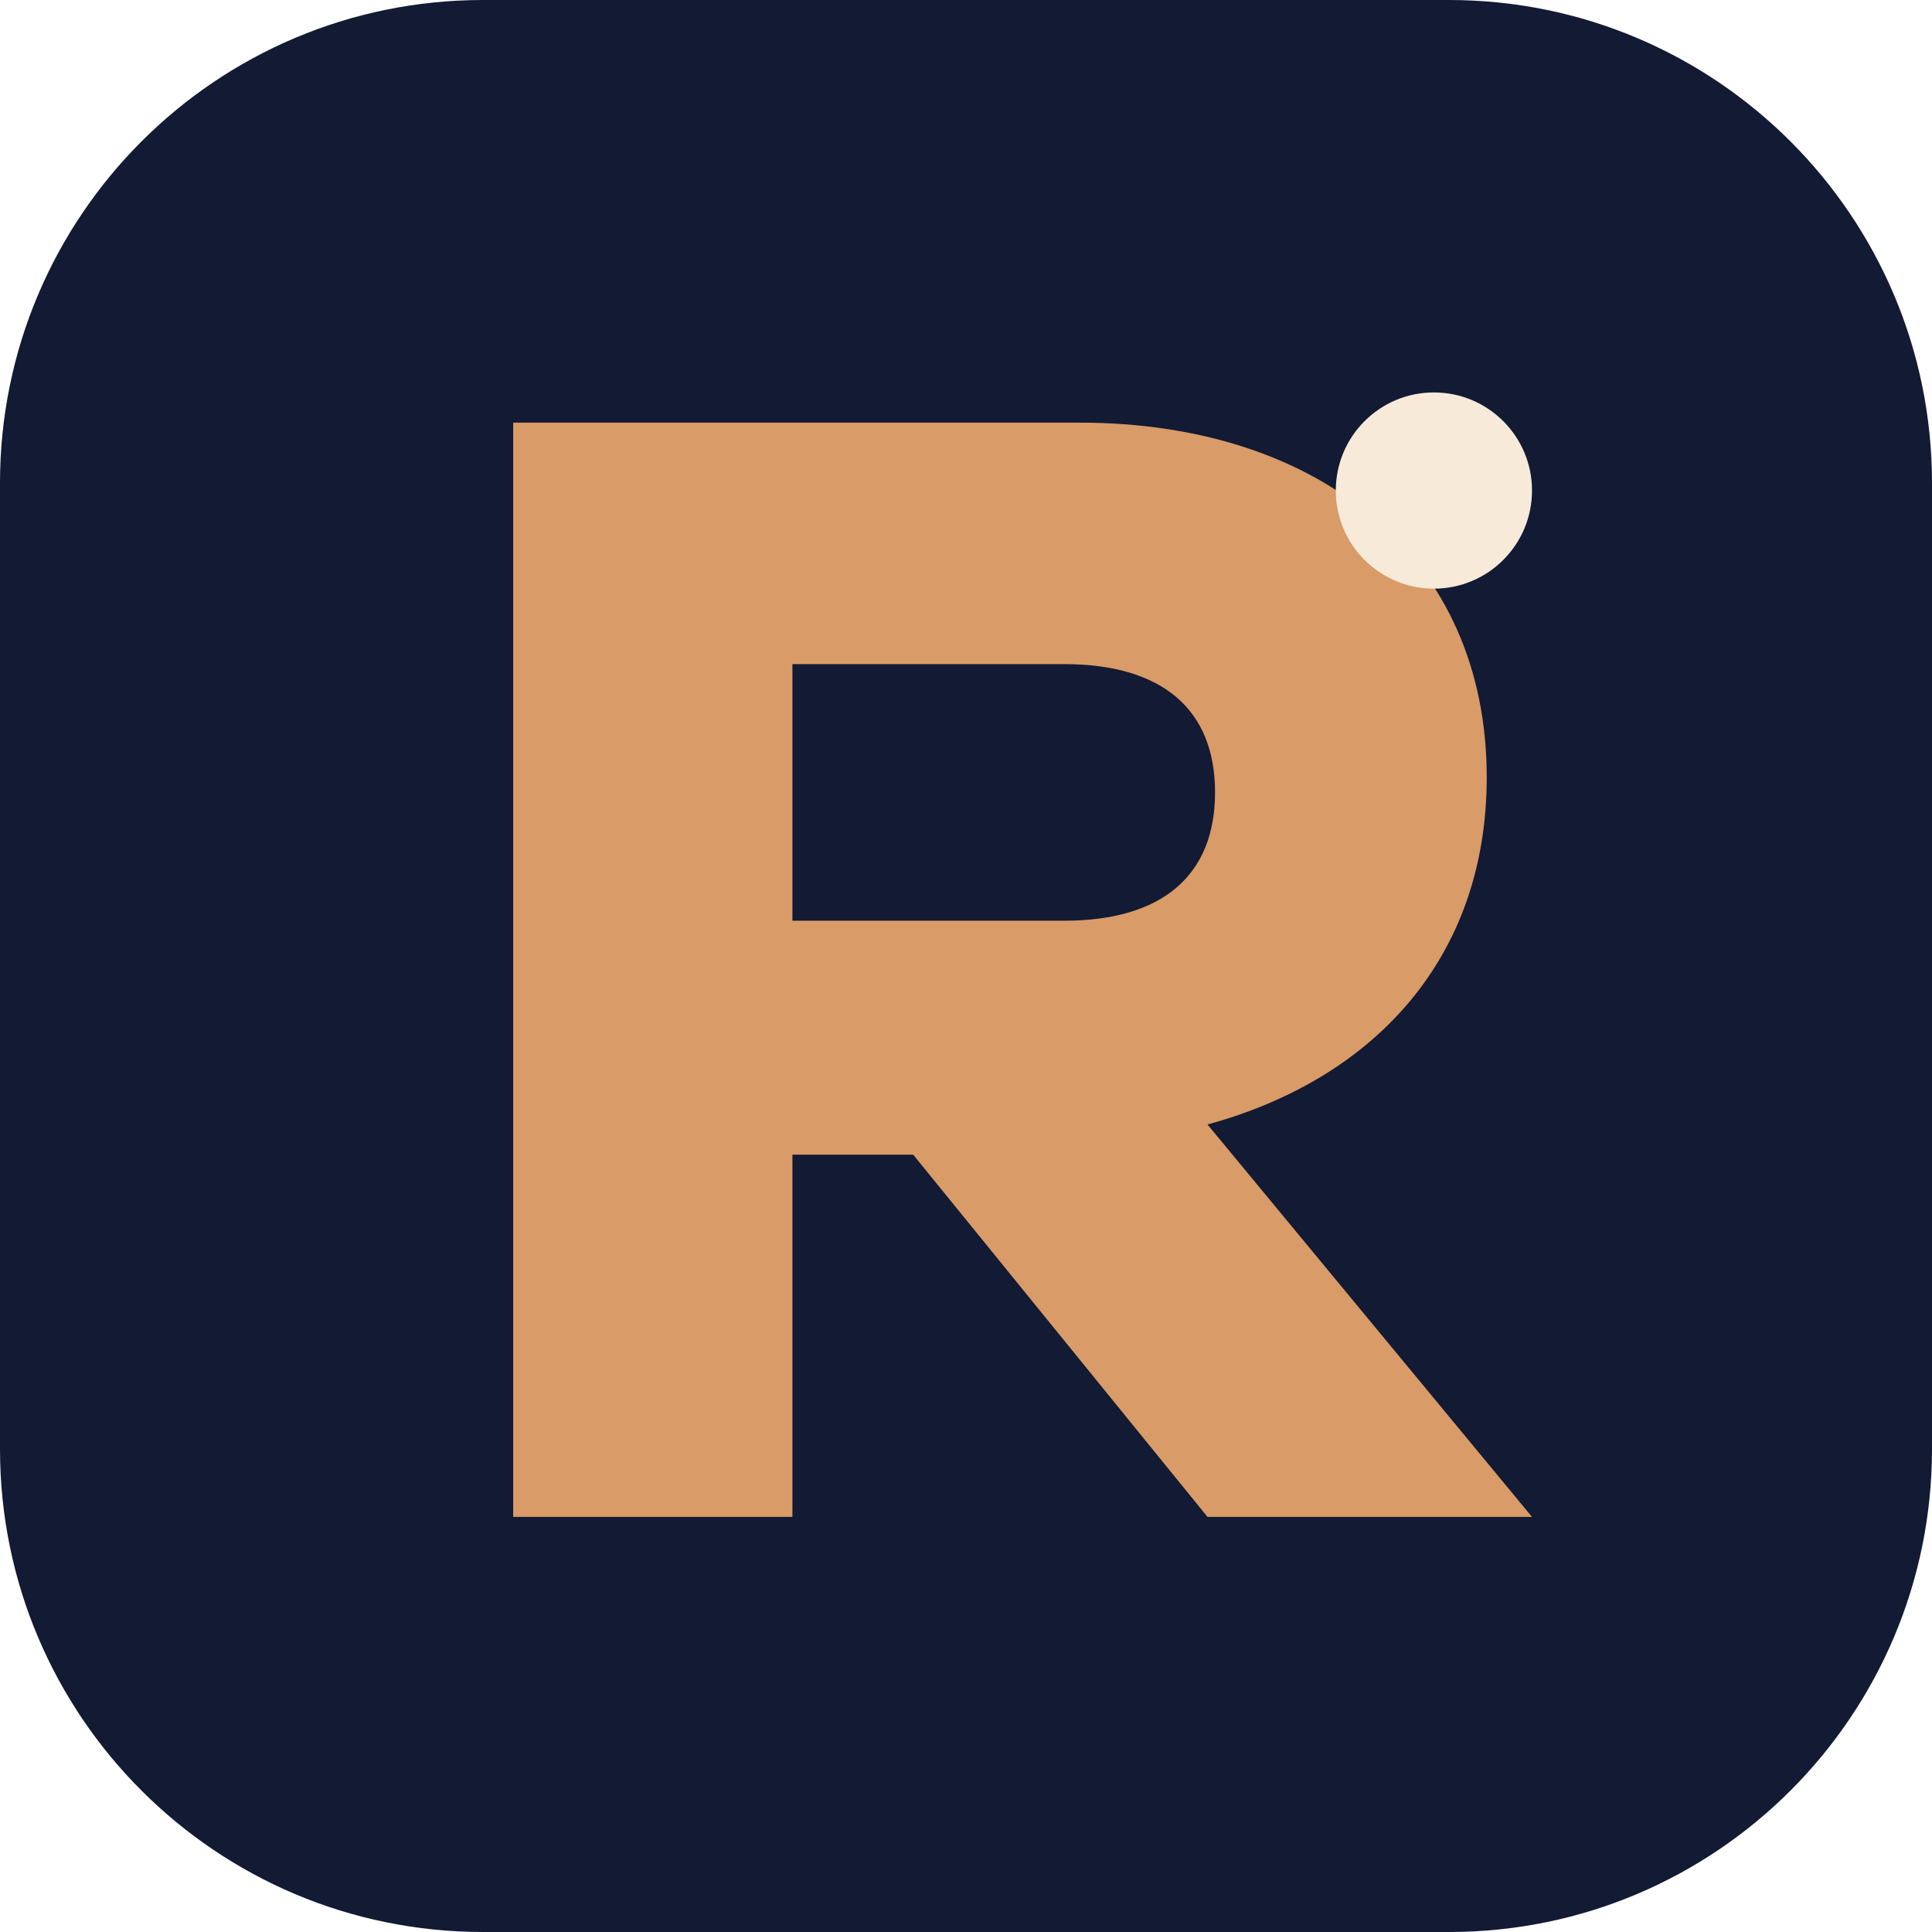
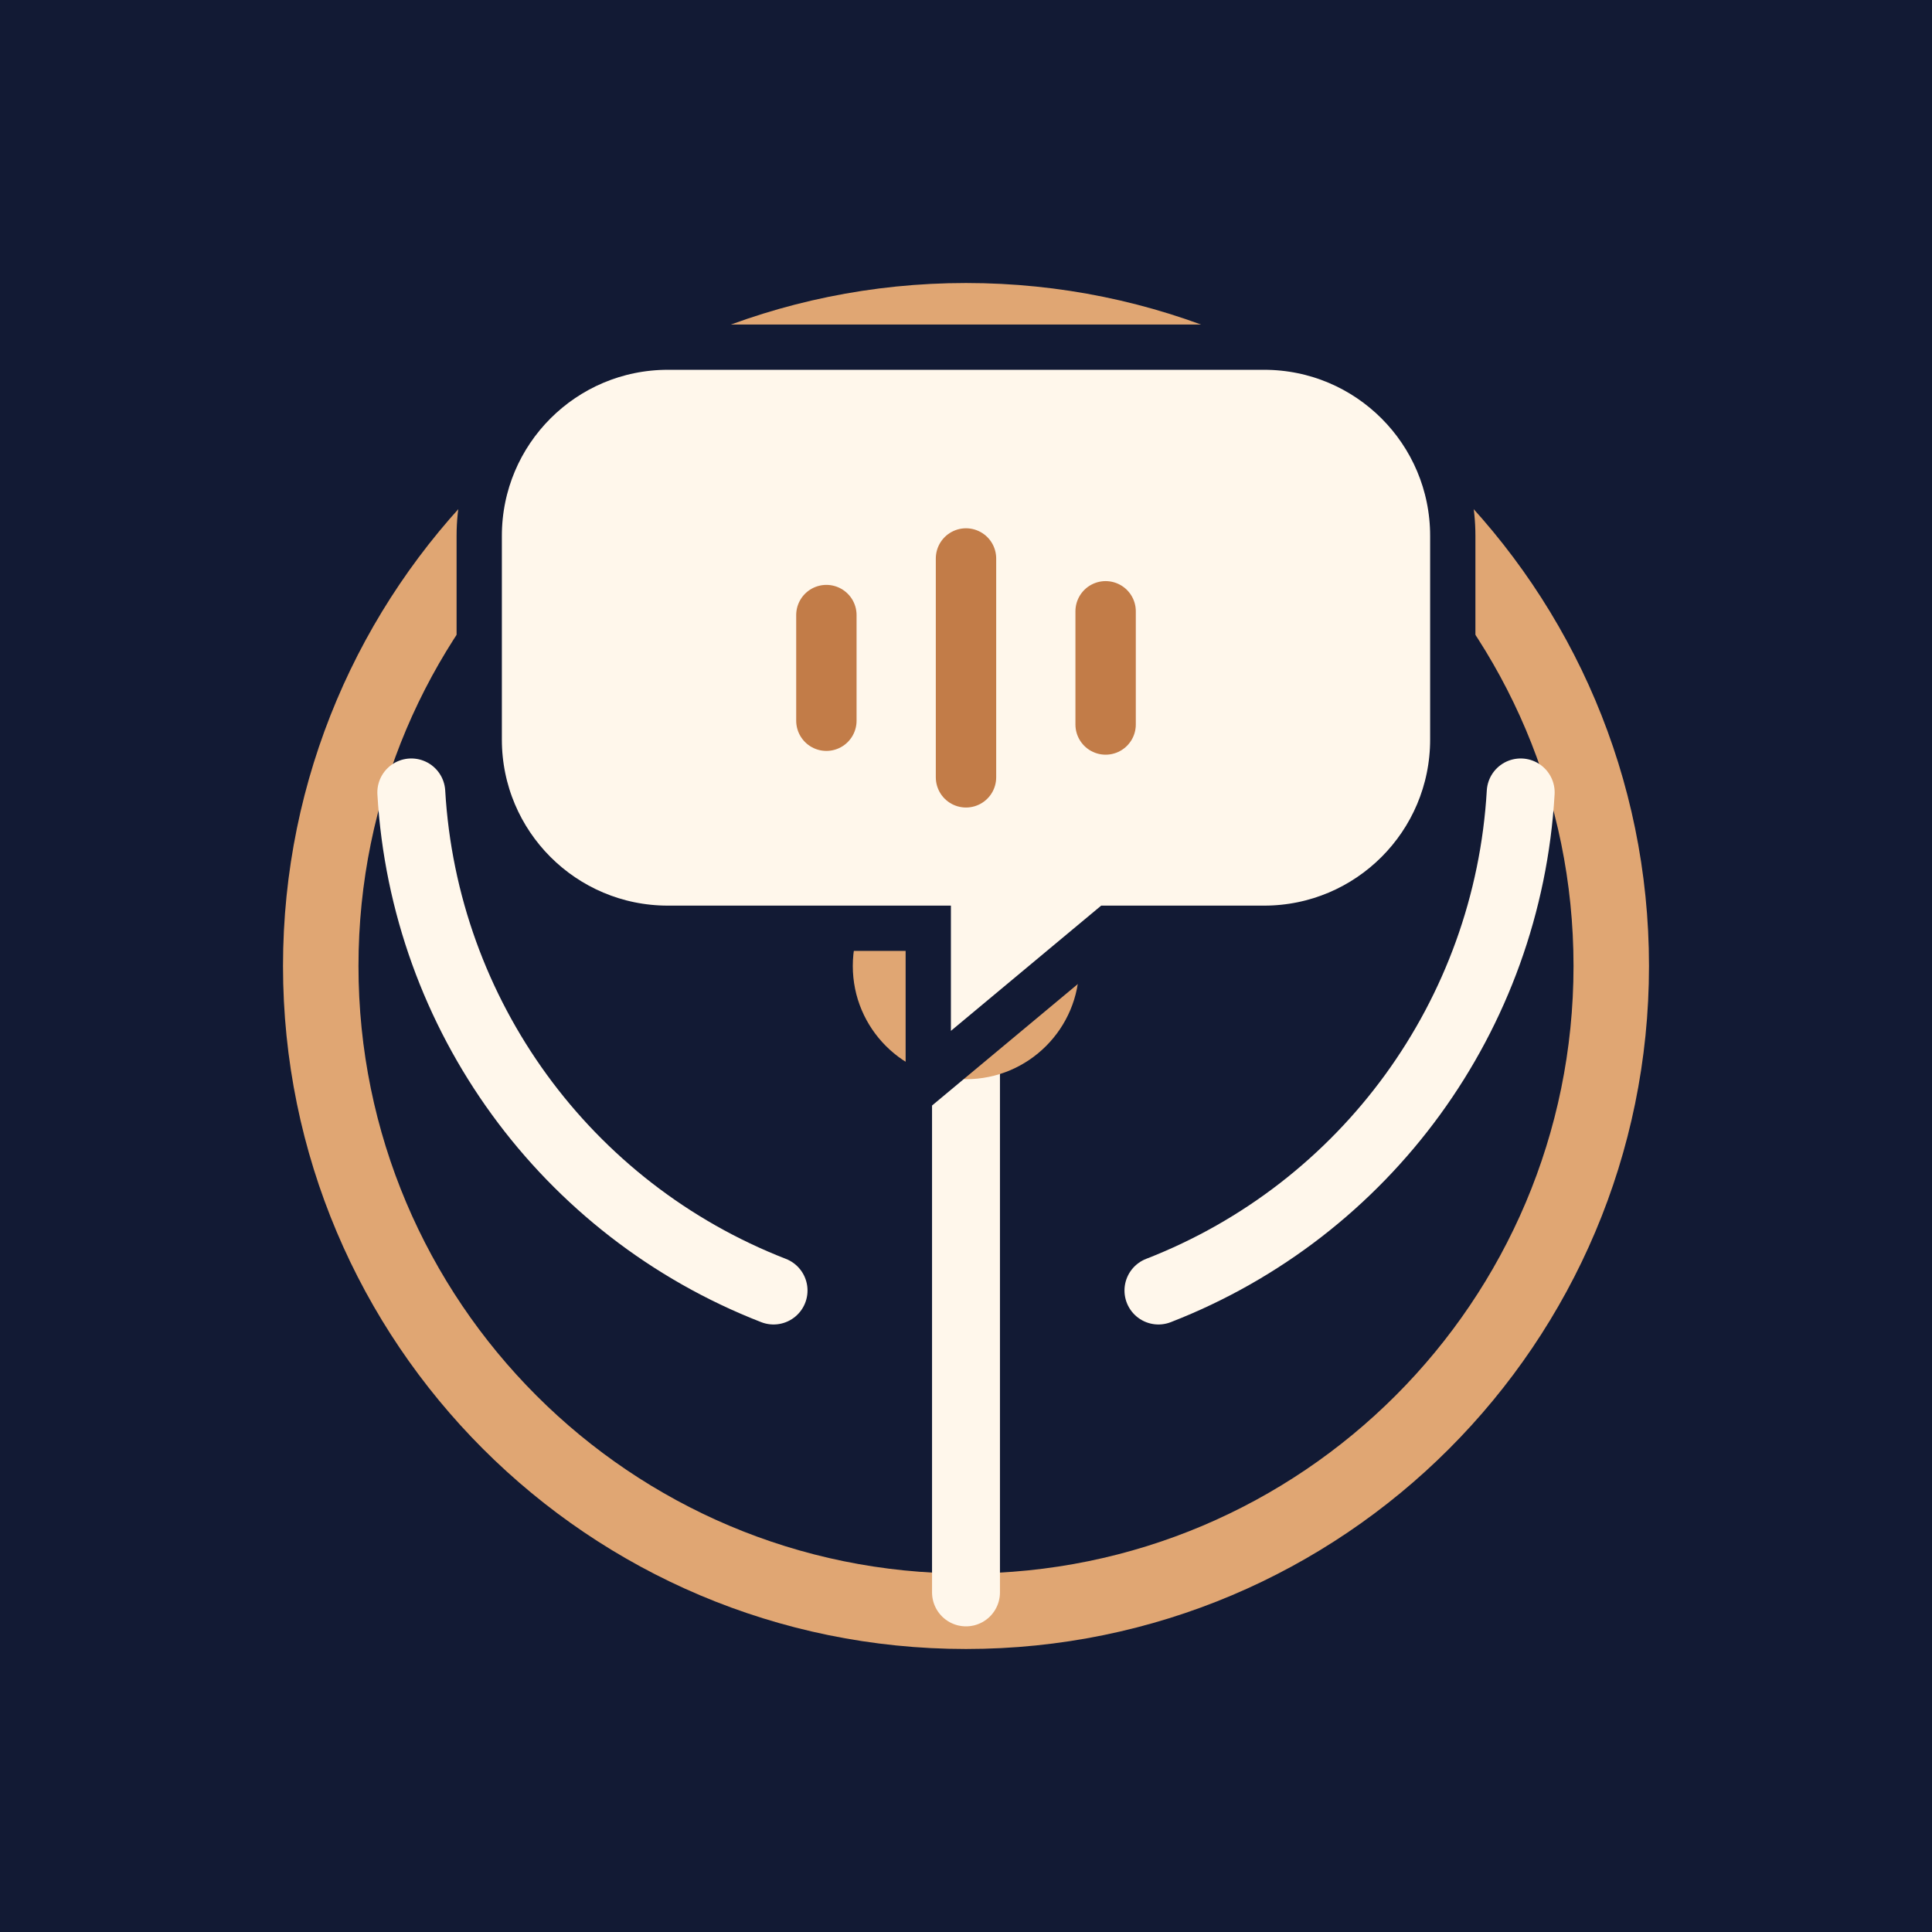
- <svg xmlns="http://www.w3.org/2000/svg" width="256" height="256" viewBox="0 0 256 256">
-   <rect width="256" height="256" rx="64" fill="#121a34" />
-   <path d="M68 56h75c32 0 54 18 54 47 0 24-15 40-37 46l43 52h-43l-39-48h-16v48H68zm37 32v34h36c13 0 20-6 20-17s-7-17-20-17z" fill="#d99b67" />
-   <circle cx="190" cy="65" r="13" fill="#f7ead9" />
+ <svg xmlns="http://www.w3.org/2000/svg" width="512" height="512" viewBox="0 0 512 512">
+   <rect width="512" height="512" fill="#121a34" />
+   <circle cx="256" cy="256" r="171" fill="none" stroke="#e0a673" stroke-width="20" />
+   <path d="M109 210a151 151 0 0 0 96 132M403 210a151 151 0 0 1-96 132M256 267v155" fill="none" stroke="#fff7eb" stroke-width="18" stroke-linecap="round" />
+   <circle cx="256" cy="256" r="30" fill="#e0a673" />
+   <path d="M177 92h158a50 50 0 0 1 50 50v54a50 50 0 0 1-50 50h-41l-48 40v-40h-69a50 50 0 0 1-50-50v-54a50 50 0 0 1 50-50z" fill="#fff7eb" stroke="#121a34" stroke-width="12" />
+   <path d="M219 163v28m37-43v58m37-44v30" fill="none" stroke="#c27c48" stroke-width="16" stroke-linecap="round" />
</svg>
